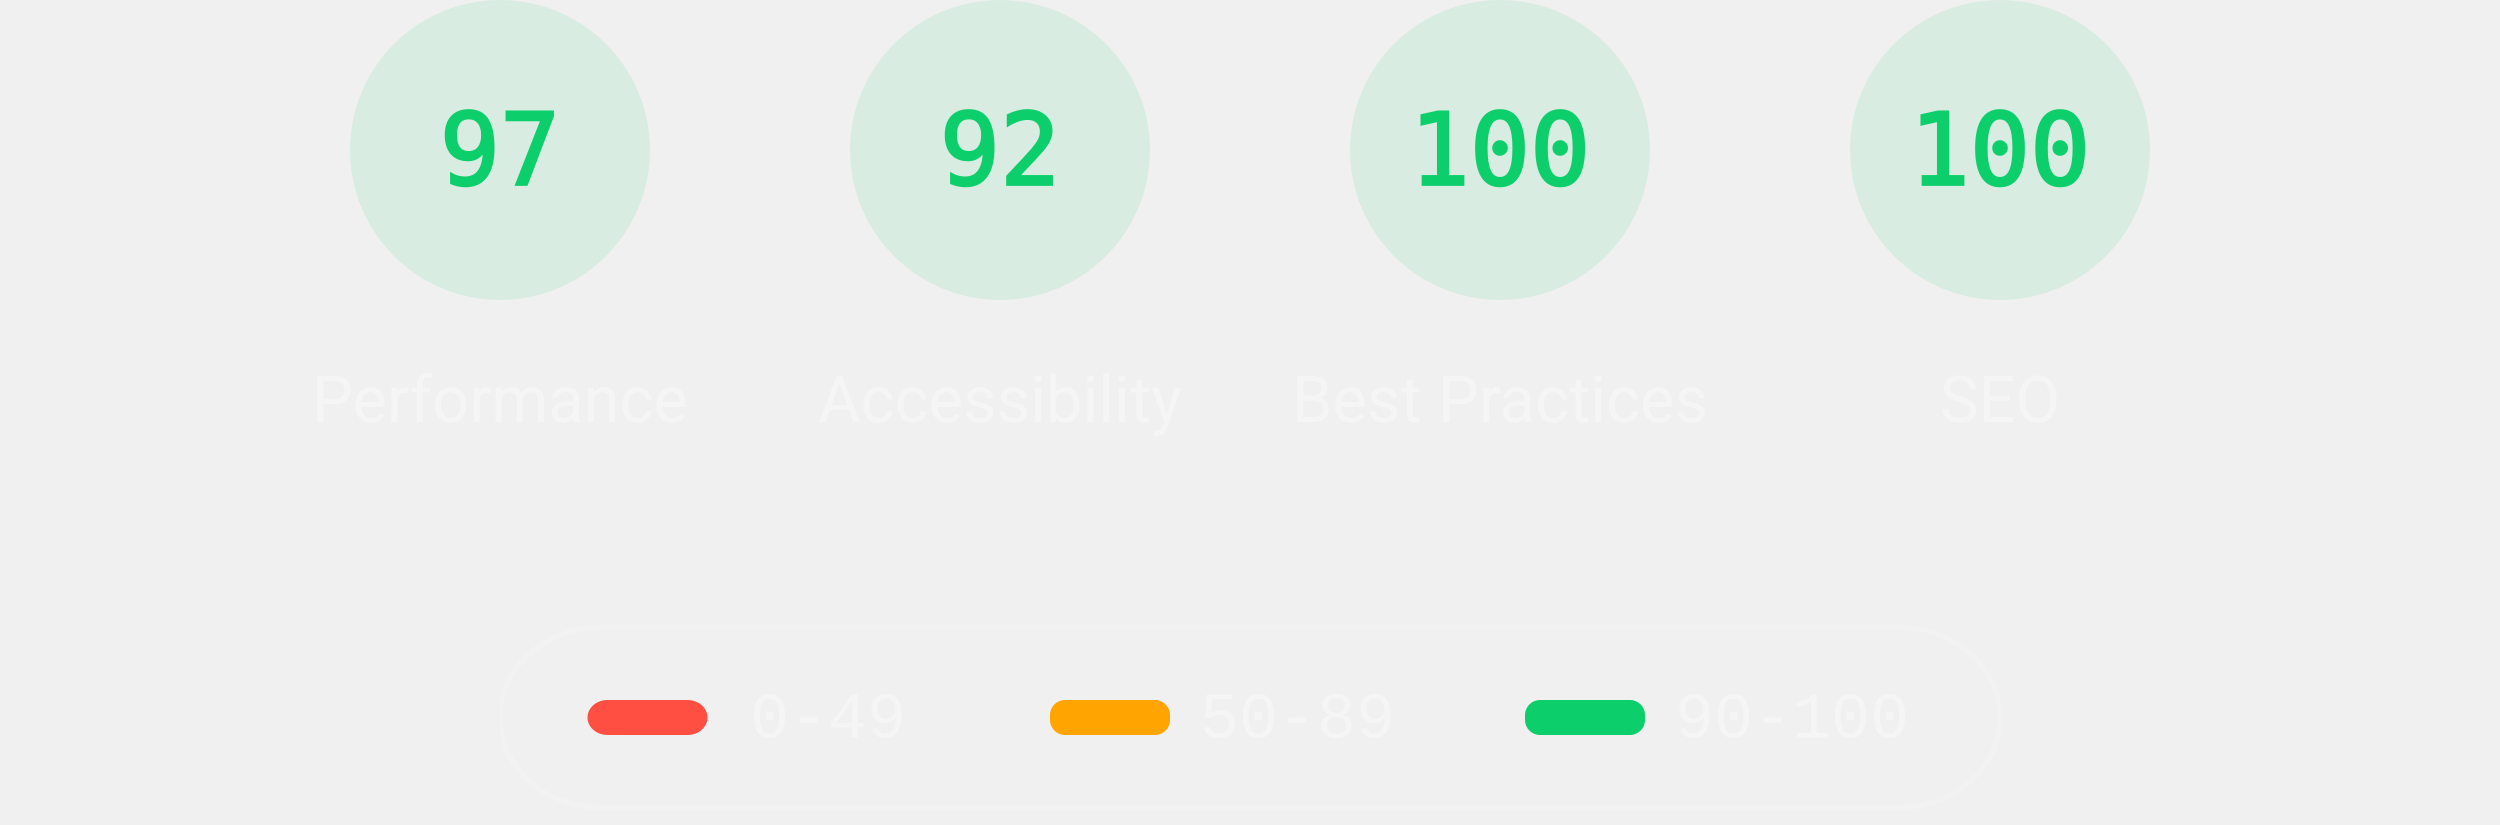
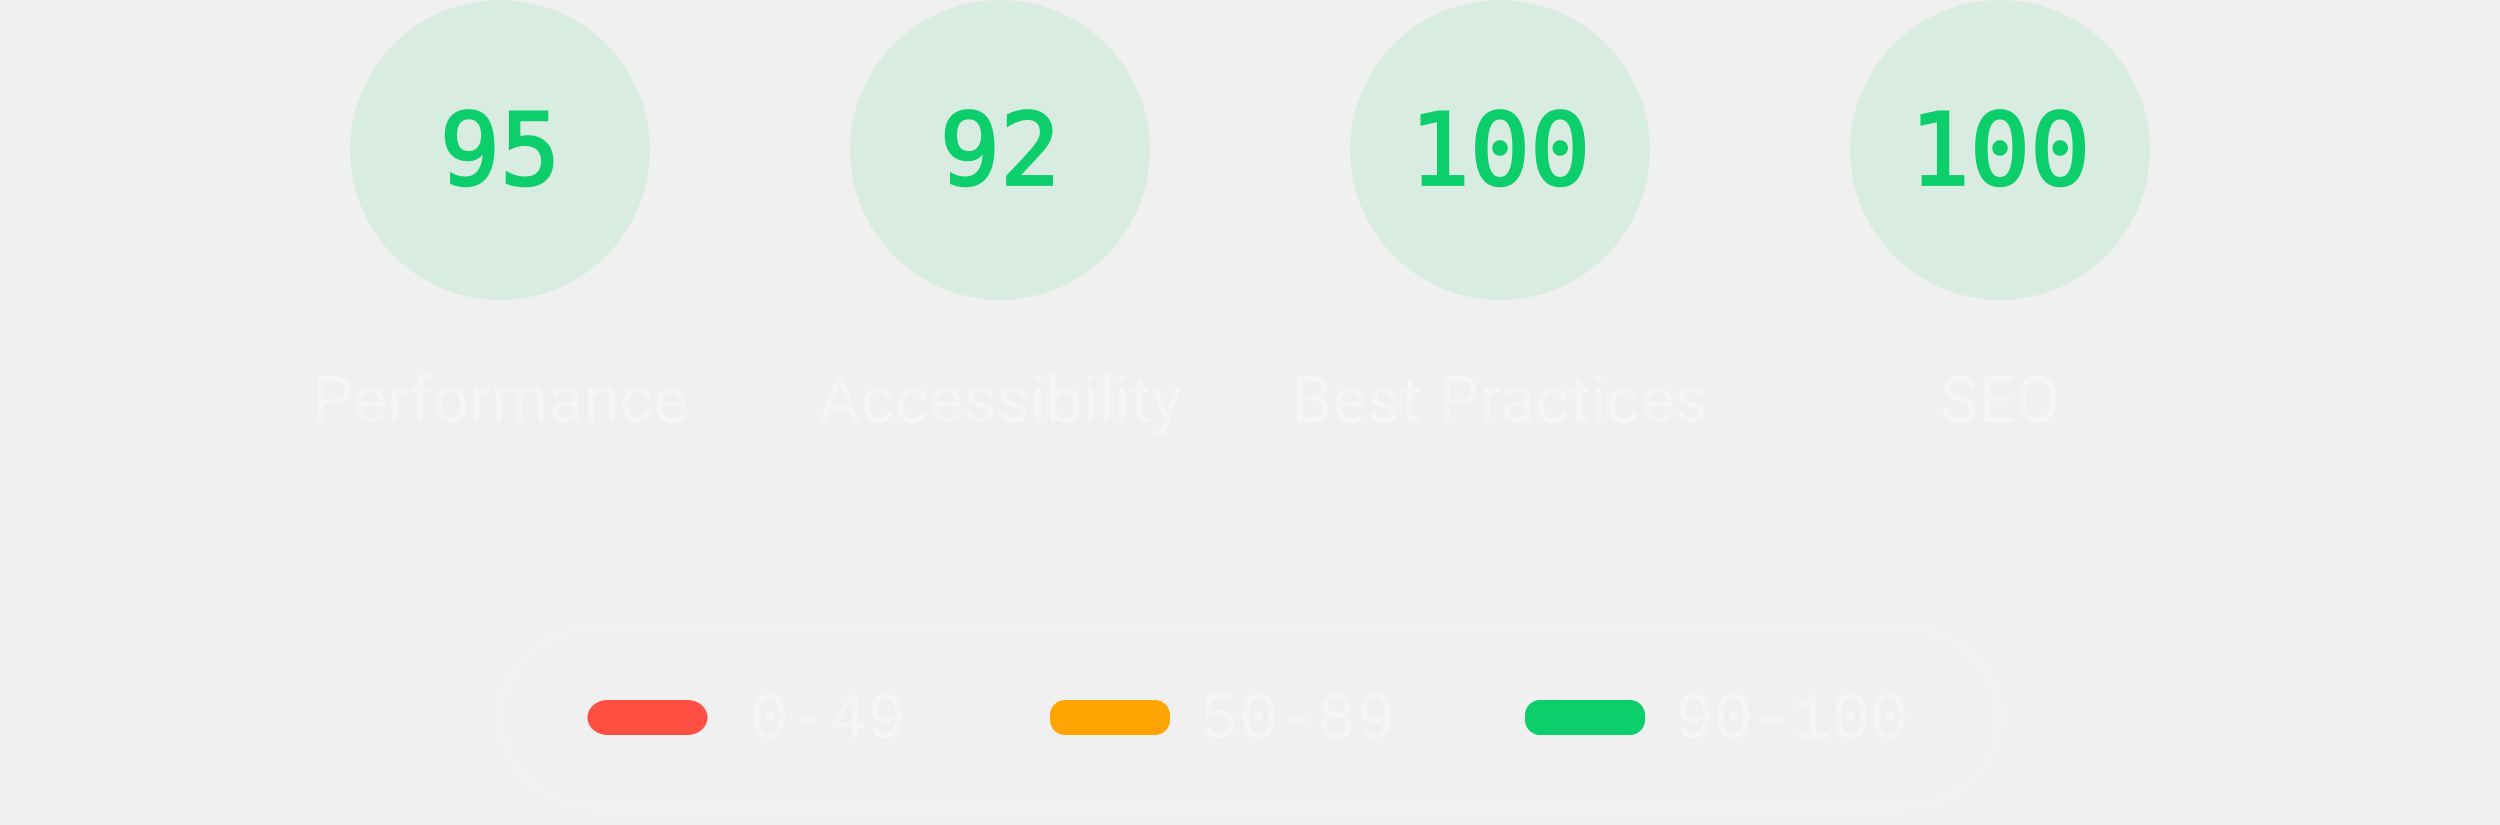
<svg xmlns="http://www.w3.org/2000/svg" class="theme--dark" fill="none" width="1000" height="330">
  <style>
			.gauge-base {
				opacity: 0.1
			}

			.gauge-arc {
				fill: none;
				animation-delay: 250ms;
				stroke-linecap: round;
				transform: rotate(-90deg);
				transform-origin: 100px 60px;
				animation: load-gauge 1s ease forwards
			}

			.guage-text {
				font-size: 40px;
				font-family: monospace;
				text-align: center
			}

			.guage-red {
				color: #ff4e42;
				fill: #ff4e42;
				stroke: #ff4e42
			}
			.guage-orange {
				color: #ffa400;
				fill: #ffa400;
				stroke: #ffa400
			}
			.guage-green {
				color: #0cce6b;
				fill: #0cce6b;
				stroke: #0cce6b
			}
			.theme--agnostic .guage-undefined {
				color: #5c5c5c;
				fill: #5c5c5c;
				stroke: #5c5c5c
			}
			.theme--light .guage-undefined {
				color: #1e1e1e;
				fill: #1e1e1e;
				stroke: #1e1e1e
			}
			.theme--dark .guage-undefined {
				color: #f5f5f5;
				fill: #f5f5f5;
				stroke: #f5f5f5
			}

			.guage-title {
				stroke: none;
				font-size: 26px;
				line-height: 26px;
				font-family: Roboto, Halvetica, Arial, sans-serif
			}
			.metric.guage-title {
				font-family: 'Courier New', Courier, monospace
			}
			.theme--agnostic .guage-title {
				color: #737373;
				fill: #737373
			}
			.theme--light .guage-title {
				color: #212121;
				fill: #212121
			}
			.theme--dark .guage-title {
				color: #f5f5f5;
				fill: #f5f5f5
			}

			@keyframes load-gauge {
				from {
					stroke-dasharray: 0 352.858
				}
			}
			.lh-gauge--pwa__disc {
				fill: #e0e0e0
			}
			.lh-gauge--pwa__logo {
				position: relative;
				fill: #b0b0b0
			}
			.lh-gauge--pwa__invisible {
				display: none
			}
			.lh-gauge--pwa__visible {
				display: inline
			}
			.guage-invisible {
				display: none
			}
			.lh-gauge--pwa__logo--primary-color {
				fill: #304ffe
			}
			.theme--agnostic .lh-gauge--pwa__logo--secondary-color {
				fill: #787878
			}
			.theme--light .lh-gauge--pwa__logo--secondary-color {
				fill: #3d3d3d
			}
			.theme--dark .lh-gauge--pwa__logo--secondary-color {
				fill: #d8b6b6
			}
			.theme--light #svg_2 {
				stroke: #00000022
			}
			.theme--agnostic #svg_2 {
				stroke: #616161
			}
			.theme--light #svg_2 {
				stroke: #00000022
			}
			.theme--dark #svg_2 {
				stroke: #f5f5f566
			}
		</style>
  <svg class="guage-div guage-perf guage-green" viewBox="0 0 200 200" width="200" height="200" x="100" y="0">
    <circle class="gauge-base" r="56" cx="100" cy="60" stroke-width="8" />
-     <circle class="gauge-arc guage-arc-1" r="56" cx="100" cy="60" stroke-width="8" style="stroke-dasharray: 341.302, 351.858;" />
-     <text class="guage-text" x="100px" y="60px" alignment-baseline="central" dominant-baseline="central" text-anchor="middle">97</text>
+     <circle class="gauge-arc guage-arc-1" r="56" cx="100" cy="60" stroke-width="8" style="stroke-dasharray: 334.265, 351.858;" />
+     <text class="guage-text" x="100px" y="60px" alignment-baseline="central" dominant-baseline="central" text-anchor="middle">95</text>
    <text class="guage-title" x="100px" y="160px" alignment-baseline="central" dominant-baseline="central" text-anchor="middle">Performance</text>
  </svg>
  <svg class="guage-div guage-acc guage-green" viewBox="0 0 200 200" width="200" height="200" x="300" y="0">
    <circle class="gauge-base" r="56" cx="100" cy="60" stroke-width="8" />
    <circle class="gauge-arc guage-arc-2" r="56" cx="100" cy="60" stroke-width="8" style="stroke-dasharray: 323.709, 351.858;" />
    <text class="guage-text" x="100px" y="60px" alignment-baseline="central" dominant-baseline="central" text-anchor="middle">92</text>
    <text class="guage-title" x="100px" y="160px" alignment-baseline="central" dominant-baseline="central" text-anchor="middle">Accessibility</text>
  </svg>
  <svg class="guage-div guage-best guage-green" viewBox="0 0 200 200" width="200" height="200" x="500" y="0">
    <circle class="gauge-base" r="56" cx="100" cy="60" stroke-width="8" />
    <circle class="gauge-arc guage-arc-3" r="56" cx="100" cy="60" stroke-width="8" style="stroke-dasharray: 351.858, 351.858;" />
    <text class="guage-text" x="100px" y="60px" alignment-baseline="central" dominant-baseline="central" text-anchor="middle">100</text>
    <text class="guage-title" x="100px" y="160px" alignment-baseline="central" dominant-baseline="central" text-anchor="middle">Best Practices</text>
  </svg>
  <svg class="guage-div guage-seo guage-green" viewBox="0 0 200 200" width="200" height="200" x="700" y="0">
    <circle class="gauge-base" r="56" cx="100" cy="60" stroke-width="8" />
    <circle class="gauge-arc guage-arc-4" r="56" cx="100" cy="60" stroke-width="8" style="stroke-dasharray: 351.858, 351.858;" />
    <text class="guage-text" x="100px" y="60px" alignment-baseline="central" dominant-baseline="central" text-anchor="middle">100</text>
    <text class="guage-title" x="100px" y="160px" alignment-baseline="central" dominant-baseline="central" text-anchor="middle">SEO</text>
  </svg>
  <svg class="guage-div guage-pwa guage-invisible" viewBox="0 0 200 200" width="200" height="200" x="900" y="0">
    <svg viewBox="0 0 60 60" width="112" height="112" x="44" y="4">
      <defs>
        <linearGradient id="lh-gauge--pwa__check-circle__gradient-0" x1="50%" y1="0%" x2="50%" y2="100%">
          <stop stop-color="#00C852" offset="0%" />
          <stop stop-color="#009688" offset="100%" />
        </linearGradient>
        <linearGradient id="lh-gauge--pwa__installable__shadow-gradient-0" x1="76.056%" x2="24.111%" y1="82.995%" y2="24.735%">
          <stop stop-color="#A5D6A7" offset="0%" />
          <stop stop-color="#80CBC4" offset="100%" />
        </linearGradient>
        <linearGradient id="lh-gauge--pwa__fast-reliable__shadow-gradient-0" x1="76.056%" y1="82.995%" x2="25.678%" y2="26.493%">
          <stop stop-color="#64B5F6" offset="0%" />
          <stop stop-color="#2979FF" offset="100%" />
        </linearGradient>
        <g id="lh-gauge--pwa__fast-reliable-badge-0">
          <circle fill="#FFFFFF" cx="10" cy="10" r="10" />
          <path fill="#304FFE" d="M10 3.58l5.25 2.34v3.5c0 3.23-2.24 6.26-5.25 7-3.01-.74-5.25-3.77-5.25-7v-3.5L10 3.58zm-.47 10.74l2.76-4.83.03-.07c.04-.08 0-.24-.22-.24h-1.64l.47-3.26h-.47l-2.7 4.77c-.02.01.05-.1-.04.05-.09.16-.1.31.18.31h1.63l-.47 3.27h.47z" />
        </g>
        <g id="lh-gauge--pwa__installable-badge-0">
          <circle fill="#FFFFFF" cx="10" cy="10" r="10" />
          <path fill="#009688" d="M10 4.167A5.835 5.835 0 0 0 4.167 10 5.835 5.835 0 0 0 10 15.833 5.835 5.835 0 0 0 15.833 10 5.835 5.835 0 0 0 10 4.167zm2.917 6.416h-2.334v2.334H9.417v-2.334H7.083V9.417h2.334V7.083h1.166v2.334h2.334v1.166z" />
        </g>
      </defs>
      <g stroke="none" fill-rule="nonzero">
        <circle class="lh-gauge--pwa__disc" cx="30" cy="30" r="30" />
        <g class="lh-gauge--pwa__logo">
          <path d="M35.66 19.39l.7-1.75h2L37.4 15 38.6 12l3.4 9h-2.51l-.58-1.61z" />
          <path d="M33.52 21l3.65-9h-2.42l-2.5 5.82L30.5 12h-1.86l-1.9 5.82-1.35-2.65-1.21 3.72L25.4 21h2.38l1.72-5.2 1.64 5.2z" />
          <path fill-rule="nonzero" d="M20.3 17.91h1.48c.45 0 .85-.05 1.2-.15l.39-1.18 1.07-3.3a2.64 2.64 0 0 0-.28-.37c-.55-.6-1.36-.91-2.42-.91H18v9h2.3V17.9zm1.96-3.84c.22.22.33.5.33.87 0 .36-.1.65-.29.87-.2.23-.59.35-1.15.35h-.86v-2.41h.87c.52 0 .89.1 1.1.32z" />
        </g>
        <rect class="lh-gauge--pwa__component lh-gauge--pwa__na-line lh-gauge--pwa__invisible" fill="#FFFFFF" x="20" y="32" width="20" height="4" rx="2" />
        <g class="lh-gauge--pwa__component lh-gauge--pwa__fast-reliable-badge lh-gauge--pwa__invisible" transform="translate(20, 29)">
          <path fill="url(#lh-gauge--pwa__fast-reliable__shadow-gradient-0)" d="M33.63 19.49A30 30 0 0 1 16.2 30.36L3 17.14 17.14 3l16.49 16.49z" />
          <use href="#lh-gauge--pwa__fast-reliable-badge-0" />
        </g>
        <g class="lh-gauge--pwa__component lh-gauge--pwa__installable-badge lh-gauge--pwa__invisible" transform="translate(20, 29)">
          <path fill="url(#lh-gauge--pwa__installable__shadow-gradient-0)" d="M33.629 19.487c-4.272 5.453-10.391 9.39-17.415 10.869L3 17.142 17.142 3 33.63 19.487z" />
          <use href="#lh-gauge--pwa__installable-badge-0" />
        </g>
        <g class="lh-gauge--pwa__component lh-gauge--pwa__fast-reliable-installable-badges lh-gauge--pwa__invisible">
          <g transform="translate(8, 29)">
            <path fill="url(#lh-gauge--pwa__fast-reliable__shadow-gradient-0)" d="M16.321 30.463L3 17.143 17.142 3l22.365 22.365A29.864 29.864 0 0 1 22 31c-1.942 0-3.84-.184-5.679-.537z" />
            <use href="#lh-gauge--pwa__fast-reliable-badge-0" />
          </g>
          <g transform="translate(32, 29)">
            <path fill="url(#lh-gauge--pwa__installable__shadow-gradient-0)" d="M25.982 11.84a30.107 30.107 0 0 1-13.08 15.203L3 17.143 17.142 3l8.84 8.84z" />
            <use href="#lh-gauge--pwa__installable-badge-0" />
          </g>
        </g>
        <g class="lh-gauge--pwa__component lh-gauge--pwa__check-circle lh-gauge--pwa__invisible" transform="translate(18, 28)">
          <circle fill="#FFFFFF" cx="12" cy="12" r="12" />
          <path fill="url(#lh-gauge--pwa__check-circle__gradient-0)" d="M12 2a10 10 0 1 0 0 20 10 10 0 0 0 0-20zm-2 15l-5-5 1.41-1.41L10 14.17l7.59-7.59L19 8l-9 9z" />
        </g>
      </g>
    </svg>
    <text class="guage-title" y="160px" alignment-baseline="central" dominant-baseline="central" text-anchor="middle">
      <tspan x="100px" dy="-6px">Progressive</tspan>
      <tspan x="100px" dy="30px">Web App</tspan>
    </text>
  </svg>
  <svg width="604" height="76" x="200" y="250">
    <g>
      <rect fill="none" id="canvas_background" height="80" width="604" y="-1" x="-1" />
      <g display="none" overflow="visible" y="0" x="0" height="100%" width="100%" id="canvasGrid">
        <rect fill="url(#gridpattern)" stroke-width="0" y="0" x="0" height="100%" width="100%" />
      </g>
    </g>
    <g>
      <rect fill-opacity="0" stroke-width="2" rx="40" id="svg_2" height="72" width="600" y="1" x="0" fill="#000000" />
      <rect stroke="#000" rx="8" id="svg_3" height="14" width="48" y="30" x="35" stroke-opacity="null" stroke-width="0" fill="#ff4e42" />
      <rect stroke="#000" rx="6" id="svg_4" height="14" width="48" y="30" x="220" stroke-opacity="null" stroke-width="0" fill="#ffa400" />
      <rect stroke="#000" rx="6" id="svg_5" height="14" width="48" y="30" x="410" stroke-opacity="null" stroke-width="0" fill="#0cce6b" />
      <text class="metric guage-title" xml:space="preserve" text-anchor="start" font-size="26" id="svg_6" y="45" x="100" stroke-opacity="null" stroke-width="0" stroke="#000">0-49</text>
      <text class="metric guage-title" xml:space="preserve" text-anchor="start" font-size="26" id="svg_7" y="45" x="280" stroke-opacity="null" stroke-width="0" stroke="#000">50-89</text>
      <text class="metric guage-title" xml:space="preserve" text-anchor="start" font-size="26" id="svg_8" y="45" x="470" stroke-opacity="null" stroke-width="0" stroke="#000">90-100</text>
    </g>
  </svg>
</svg>
